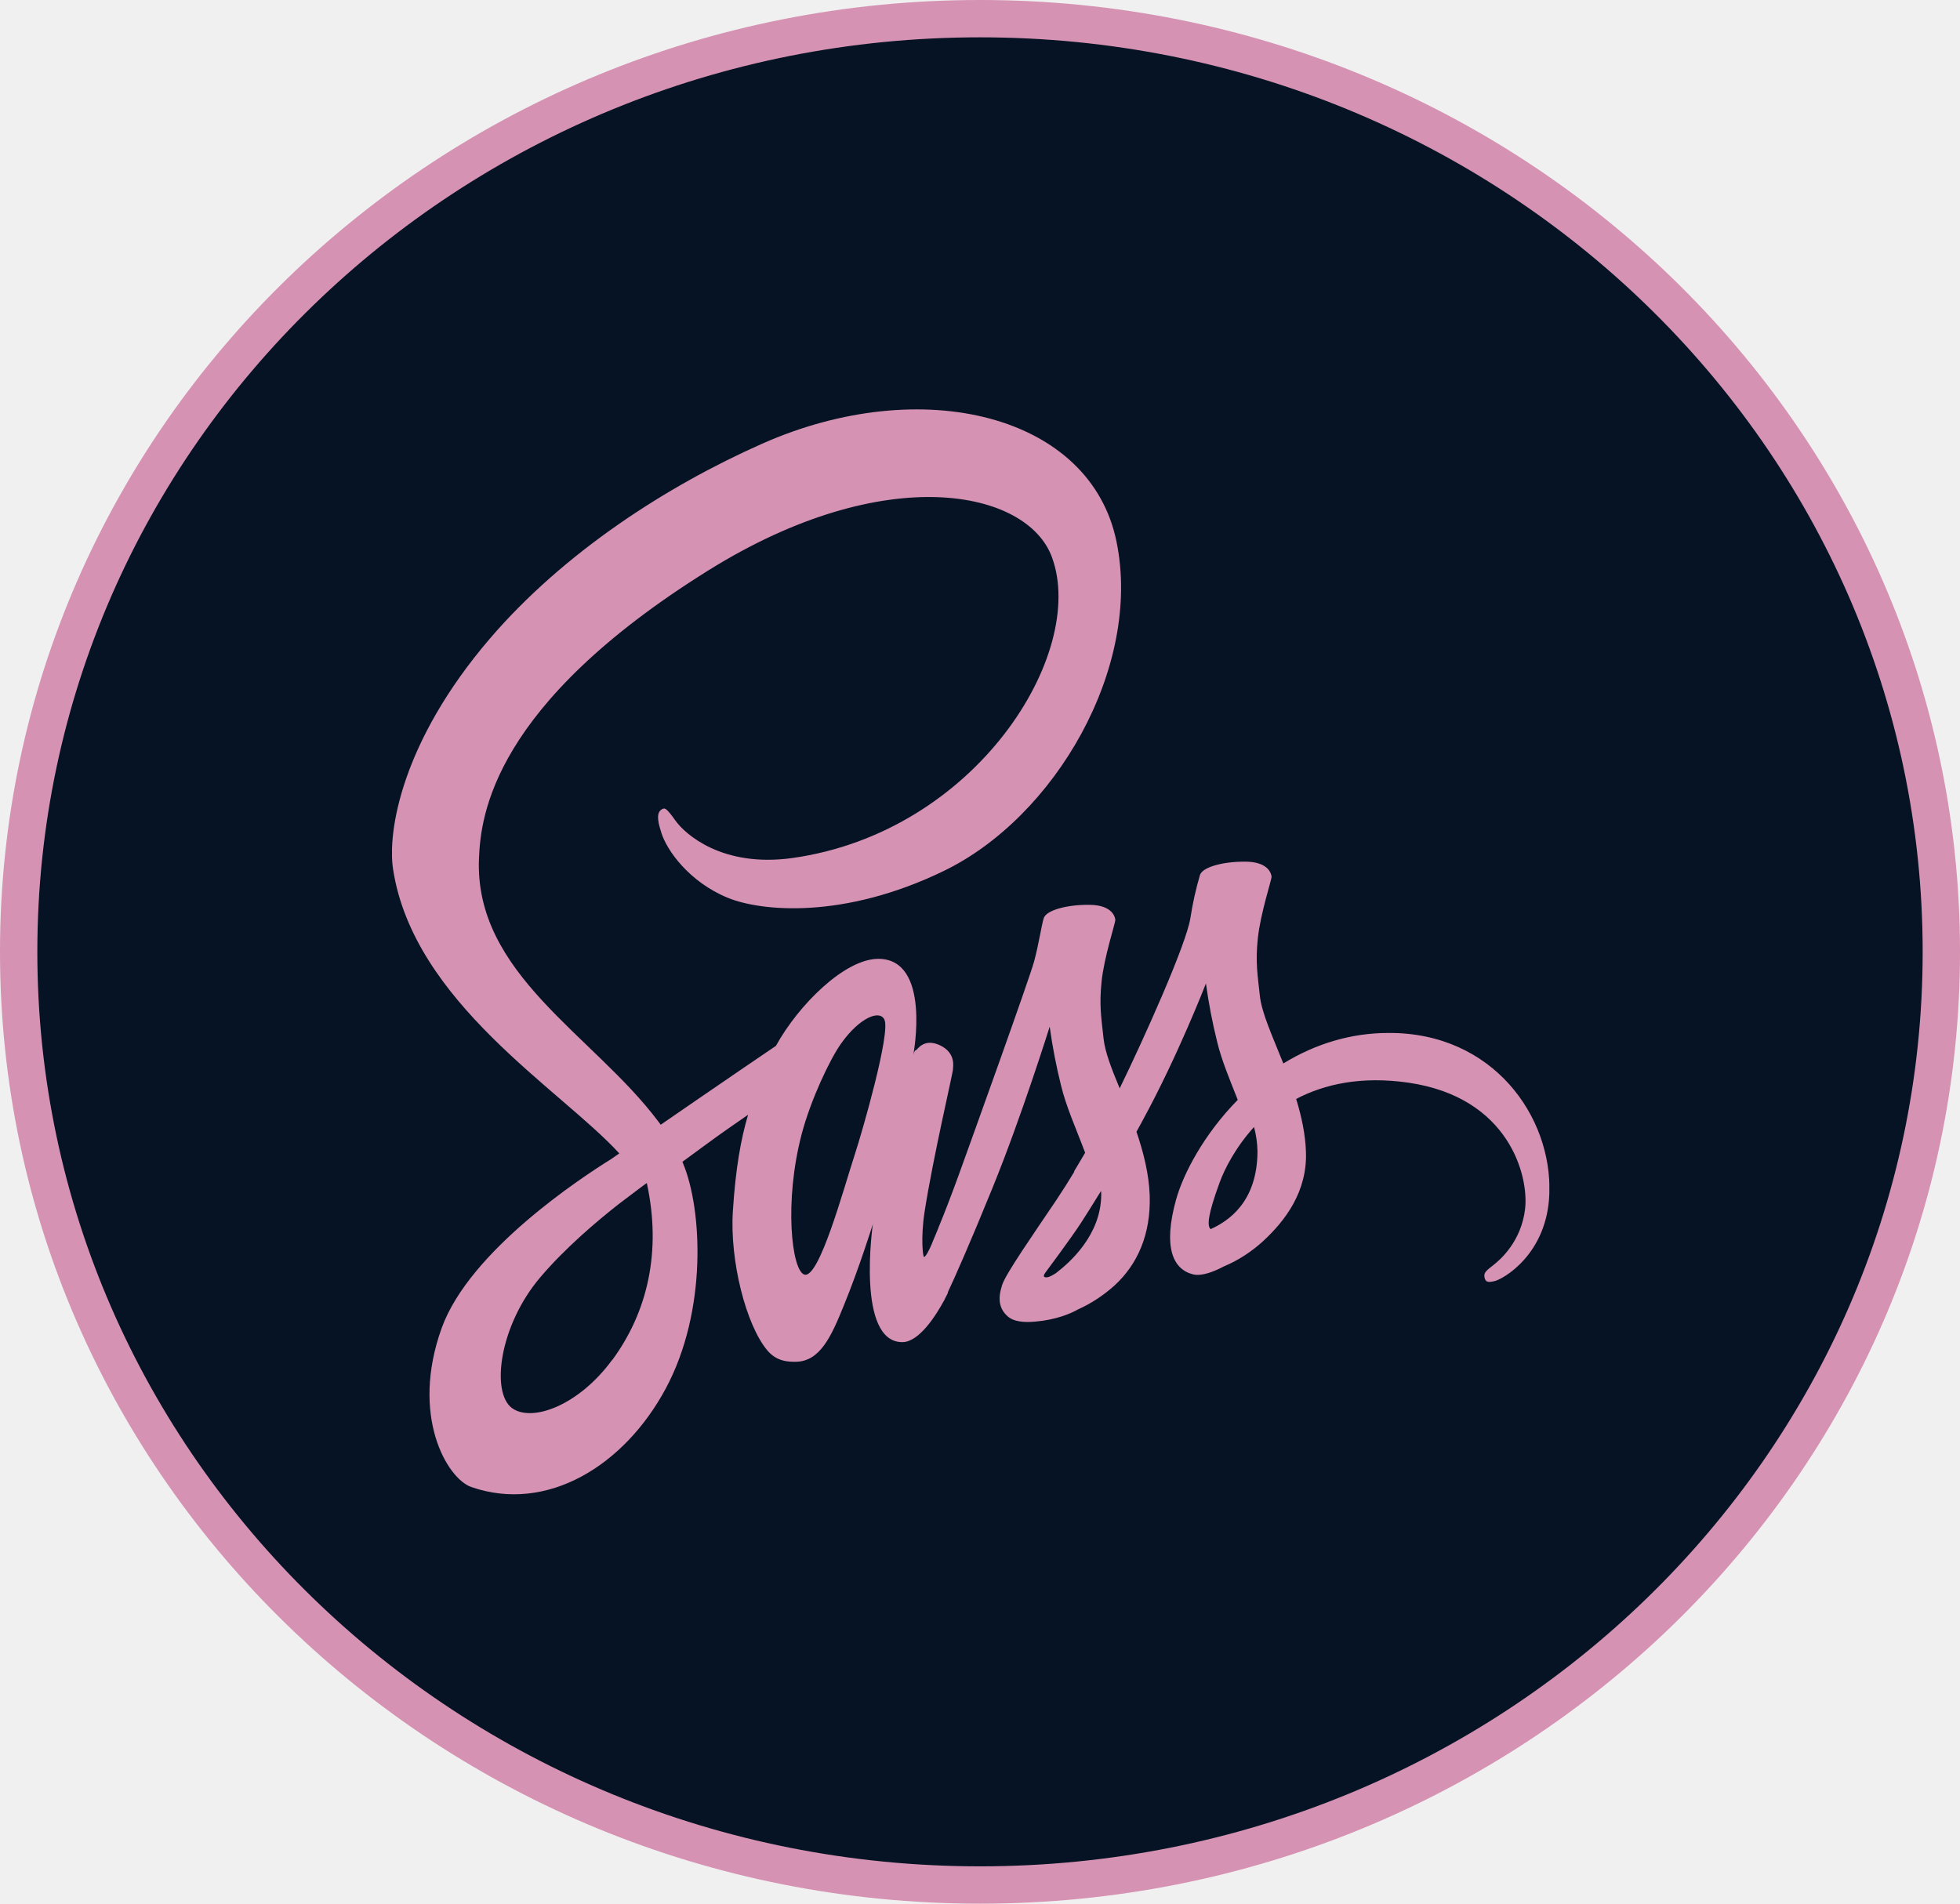
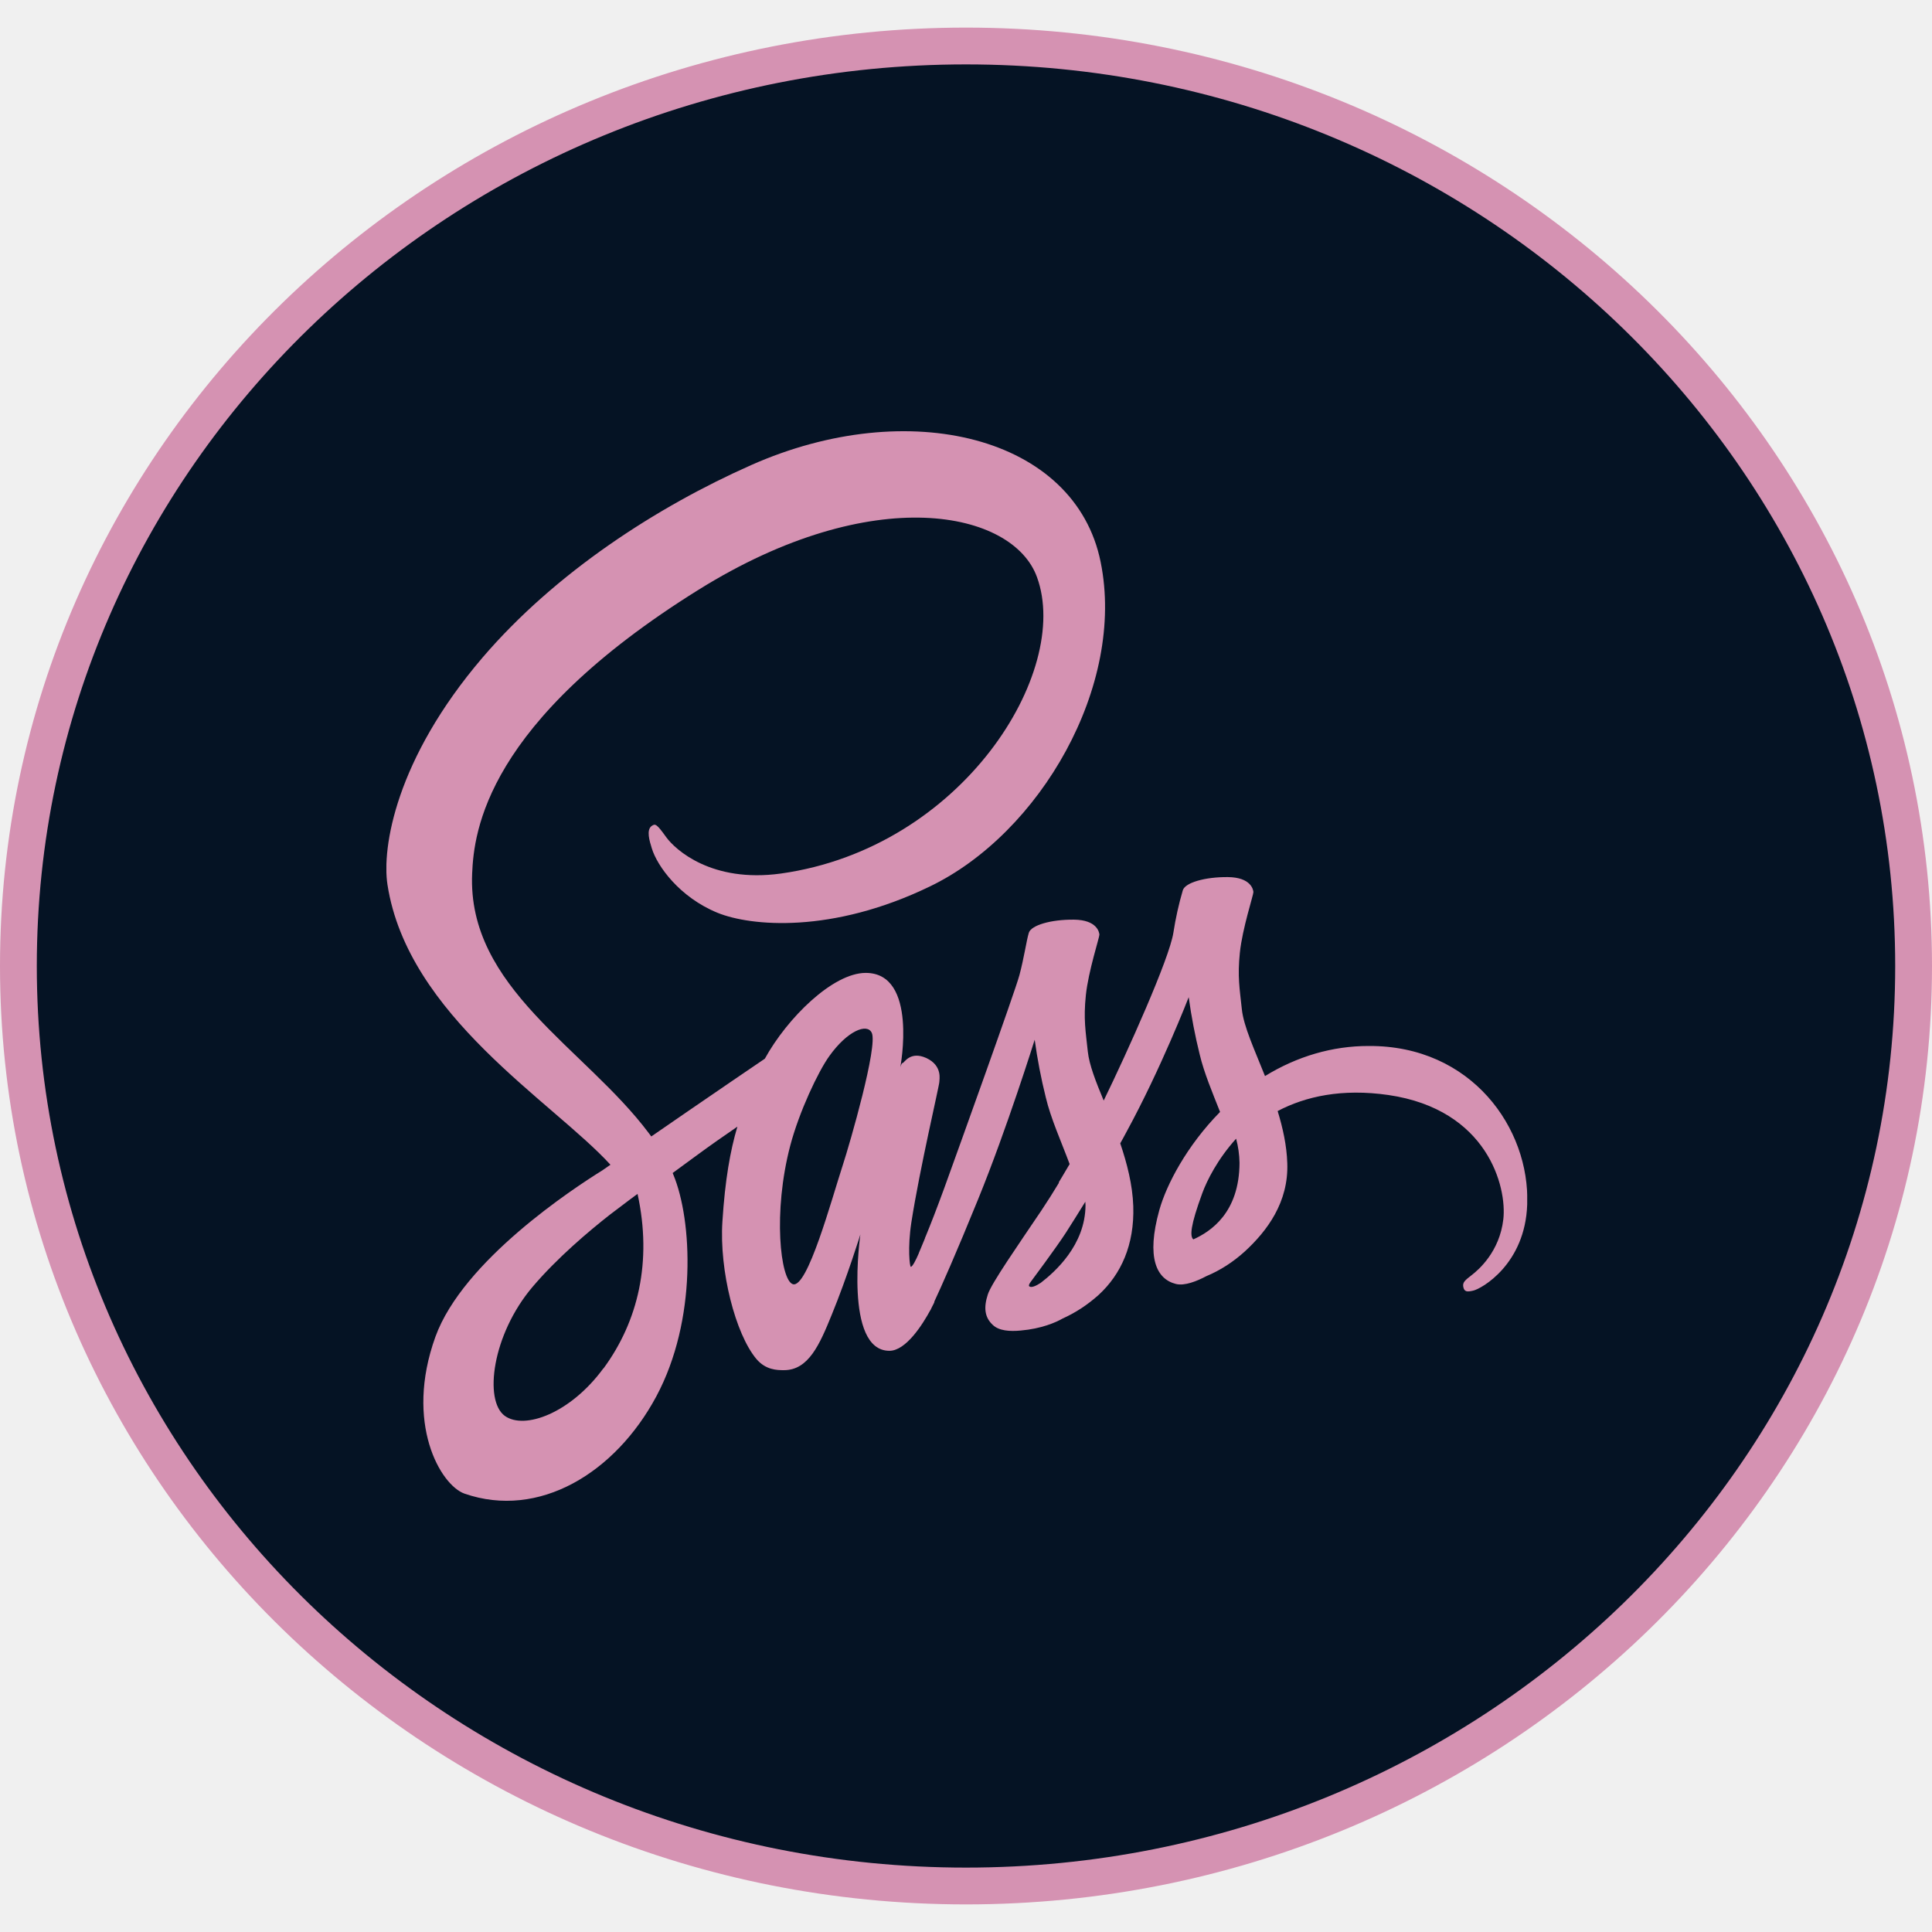
- <svg xmlns="http://www.w3.org/2000/svg" width="105" height="102" viewBox="0 0 105 102" fill="none">
+ <svg xmlns="http://www.w3.org/2000/svg" width="70" height="70" viewBox="0 0 105 102" fill="none">
  <path d="M104 51C104 78.587 80.97 101 52.5 101C24.03 101 1 78.587 1 51C1 23.413 24.03 1 52.5 1C80.97 1 104 23.413 104 51Z" fill="#051324" stroke="#D592B2" stroke-width="2" />
  <g clip-path="url(#clip0_34_102)">
    <path d="M50.237 65.882C50.208 65.955 50.179 66.016 50.237 65.882ZM74.368 55.347C72.42 55.347 70.498 55.906 68.75 56.982C68.178 55.541 67.587 54.282 67.49 53.337C67.374 52.235 67.248 51.581 67.384 50.273C67.519 48.966 68.13 47.113 68.12 46.98C68.11 46.846 67.984 46.181 66.735 46.168C65.485 46.156 64.41 46.471 64.284 46.883C64.063 47.635 63.891 48.409 63.77 49.196C63.548 50.612 61.271 55.674 59.983 58.314C59.556 57.285 59.198 56.377 59.12 55.65C59.004 54.548 58.878 53.894 59.014 52.586C59.15 51.279 59.76 49.426 59.75 49.293C59.74 49.159 59.614 48.493 58.365 48.481C57.115 48.469 56.04 48.784 55.914 49.196C55.788 49.607 55.652 50.576 55.4 51.509C55.148 52.441 52.116 60.869 51.322 63.061C50.915 64.175 50.566 65.071 50.315 65.677C50.276 65.773 50.247 65.834 50.227 65.882C50.256 65.822 50.276 65.761 50.276 65.785C50.063 66.306 49.937 66.597 49.937 66.597V66.609C49.772 66.996 49.588 67.348 49.501 67.348C49.443 67.348 49.317 66.331 49.53 64.938C49.985 62.007 51.06 57.454 51.051 57.297C51.041 57.212 51.254 56.425 50.343 56.001C49.462 55.602 49.142 56.268 49.065 56.268C48.987 56.268 48.929 56.51 48.929 56.51C48.929 56.51 49.908 51.375 47.05 51.375C45.267 51.375 42.787 53.822 41.567 56.038C40.801 56.558 39.145 57.684 37.401 58.883C36.733 59.343 36.045 59.816 35.396 60.264C35.347 60.203 35.309 60.143 35.26 60.082C31.792 55.456 25.389 52.187 25.66 45.975C25.757 43.71 26.386 37.764 37.973 30.547C47.466 24.638 55.061 26.261 56.359 29.869C58.239 35.016 52.3 44.594 42.438 45.975C38.68 46.495 36.703 44.679 36.209 44.001C35.696 43.286 35.618 43.25 35.425 43.383C35.105 43.601 35.309 44.231 35.425 44.606C35.715 45.563 36.926 47.258 38.99 48.106C40.801 48.844 45.209 49.256 50.537 46.677C56.524 43.795 61.184 35.766 59.818 29.046C58.442 22.216 49.385 19.976 40.821 23.778C35.715 26.043 30.194 29.603 26.222 34.241C21.504 39.763 20.748 44.57 21.058 46.58C22.163 53.712 30.029 58.362 33.177 61.801C33.022 61.91 32.877 62.007 32.741 62.104C31.162 63.085 25.166 67.009 23.664 71.15C21.969 75.848 23.945 79.215 25.243 79.675C29.293 81.08 33.439 78.549 35.667 74.395C37.895 70.242 37.624 64.817 36.597 62.346C36.587 62.31 36.568 62.286 36.558 62.25C36.965 61.947 37.382 61.644 37.798 61.341C38.602 60.748 39.387 60.203 40.075 59.731C39.687 61.039 39.406 62.613 39.261 64.889C39.087 67.553 39.968 71.005 41.111 72.361C41.615 72.954 42.225 72.966 42.603 72.966C43.94 72.966 44.541 71.586 45.209 69.939C46.033 67.929 46.759 65.592 46.759 65.592C46.759 65.592 45.849 71.913 48.338 71.913C49.249 71.913 50.16 70.448 50.566 69.697V69.709C50.566 69.709 50.586 69.66 50.634 69.564C50.731 69.382 50.779 69.273 50.779 69.273V69.237C51.148 68.45 51.952 66.645 53.163 63.666C54.732 59.816 56.233 55.008 56.233 55.008C56.379 56.065 56.579 57.109 56.834 58.132C57.105 59.283 57.677 60.542 58.132 61.765C57.764 62.395 57.541 62.758 57.541 62.758C57.542 62.767 57.545 62.776 57.551 62.782C57.26 63.267 56.931 63.788 56.592 64.296C55.352 66.137 53.88 68.244 53.686 68.849C53.453 69.564 53.511 70.097 53.957 70.508C54.286 70.823 54.868 70.871 55.478 70.811C56.592 70.714 57.377 70.375 57.755 70.157C58.451 69.845 59.11 69.413 59.711 68.873C60.922 67.759 61.658 66.161 61.591 64.054C61.552 62.891 61.252 61.729 60.883 60.639C60.99 60.445 61.106 60.239 61.213 60.034C63.121 56.534 64.603 52.695 64.603 52.695C64.749 53.752 64.949 54.796 65.204 55.819C65.437 56.8 65.892 57.878 66.308 58.932C64.507 60.76 63.393 62.879 63.005 64.272C62.288 66.851 62.85 68.014 63.906 68.28C64.381 68.401 65.059 68.123 65.563 67.856C66.311 67.545 67.017 67.091 67.655 66.512C68.866 65.398 70.038 63.836 69.961 61.717C69.932 60.76 69.719 59.803 69.438 58.883C70.959 58.084 72.935 57.648 75.454 58.011C80.85 58.798 81.905 63.013 81.702 64.768C81.499 66.524 80.365 67.505 79.987 67.796C79.609 68.086 79.493 68.195 79.522 68.413C79.571 68.728 79.745 68.716 80.065 68.643C80.51 68.546 82.894 67.214 83 63.957C83.155 59.84 79.987 55.311 74.378 55.347H74.368ZM32.79 72.87C31.007 75.303 28.508 76.224 27.433 75.449C26.29 74.613 26.745 71.029 28.944 68.438C30.281 66.863 32.005 65.41 33.148 64.514C33.41 64.32 33.788 64.03 34.253 63.678C34.33 63.618 34.369 63.594 34.369 63.594C34.456 63.521 34.553 63.461 34.65 63.388C35.454 67.069 34.679 70.314 32.8 72.87H32.79ZM45.81 61.801C45.19 63.703 43.882 68.546 43.088 68.292C42.41 68.074 41.993 64.381 42.952 60.748C43.436 58.919 44.463 56.74 45.074 55.892C46.052 54.524 47.127 54.088 47.379 54.633C47.718 55.347 46.197 60.615 45.81 61.801ZM56.563 68.219C56.301 68.389 56.059 68.498 55.943 68.413C55.856 68.353 56.05 68.123 56.05 68.123C56.05 68.123 57.396 66.318 57.929 65.495C58.239 65.01 58.597 64.441 58.985 63.812C58.985 63.872 58.995 63.933 58.995 64.005C58.985 66.173 57.319 67.638 56.563 68.219ZM64.855 65.858C64.662 65.689 64.691 65.12 65.34 63.352C65.592 62.661 66.173 61.499 67.18 60.385C67.294 60.806 67.357 61.248 67.365 61.693C67.355 64.417 65.795 65.434 64.855 65.858Z" fill="#D592B2" />
  </g>
  <defs>
    <clipPath id="clip0_34_102">
      <rect width="62" height="62" fill="white" transform="translate(21 20)" />
    </clipPath>
  </defs>
</svg>
